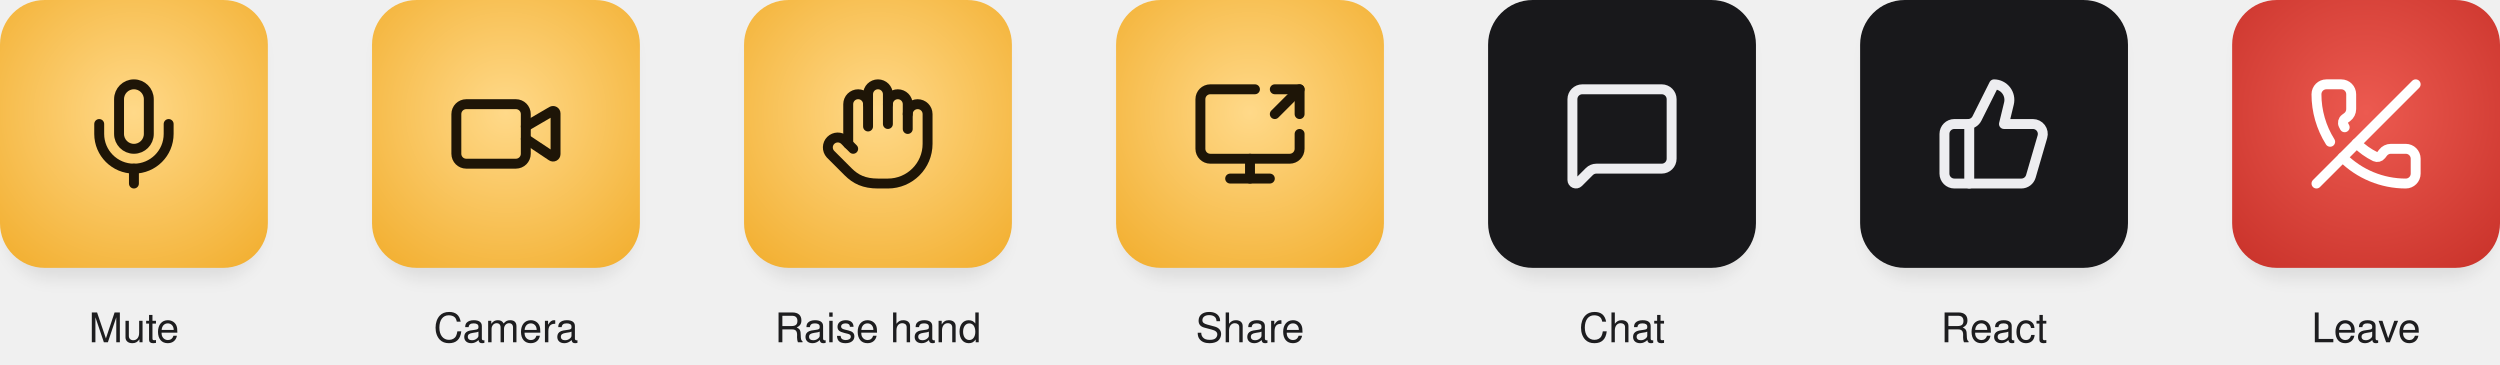
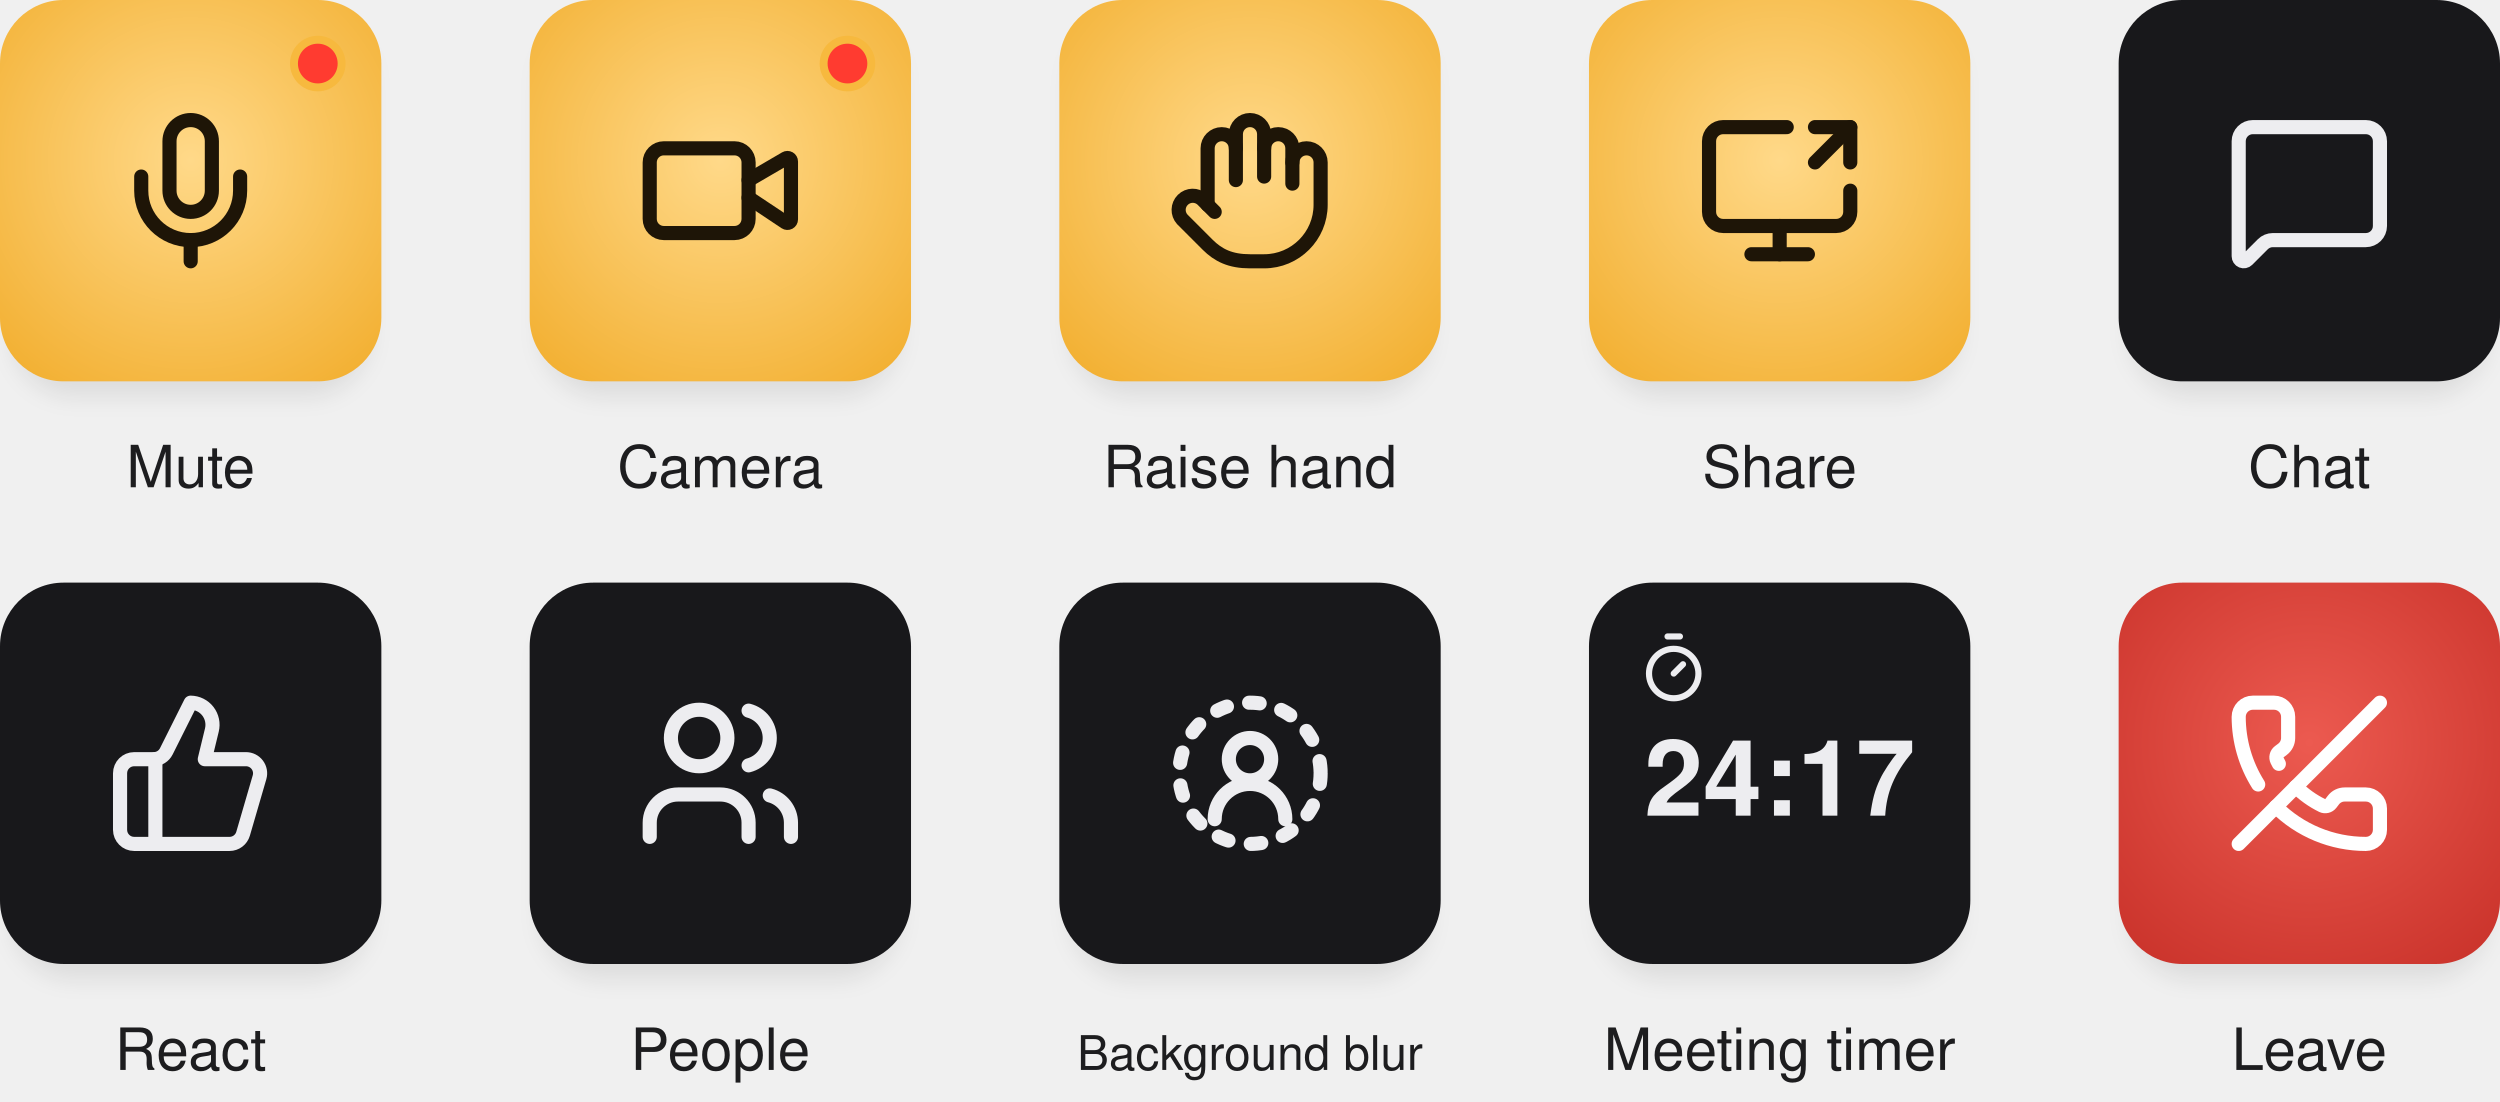
- <svg xmlns="http://www.w3.org/2000/svg" width="1344" height="196" viewBox="0 0 1344 196" role="img" aria-label="The seven Tally keys: Mute, Camera, Raise hand, Share, Chat, React and Leave">
+ <svg xmlns="http://www.w3.org/2000/svg" width="944" height="416" viewBox="0 0 944 416" role="img" aria-label="The ten Tally keys: Mute, Camera, Raise hand, Share, Chat, React, People, Background blur, Meeting timer and Leave">
  <defs>
    <filter id="keyStripShadow" x="-12%" y="-8%" width="124%" height="126%">
      <feGaussianBlur stdDeviation="4" />
    </filter>
  </defs>
  <g transform="translate(0 0)">
-     <rect x="4" y="8" width="136" height="142" rx="24" fill="#000" opacity=".08" filter="url(#keyStripShadow)" />
-     <clipPath id="c1">
-       <rect width="144" height="144" rx="24" />
-     </clipPath>
-     <g clip-path="url(#c1)">
-       <defs>
-         <radialGradient id="g0" cx="50%" cy="42%" r="75%">
-           <stop offset="0" stop-color="#FFD989" />
-           <stop offset="1" stop-color="#F2AE2E" />
-         </radialGradient>
-       </defs>
-       <rect width="144" height="144" fill="url(#g0)" />
-       <g transform="translate(40 40) scale(2.666667)" fill="none" stroke="#1E1507" stroke-width="2" stroke-linecap="round" stroke-linejoin="round">
-         <path d="M12 19v3" />
-         <path d="M19 10v2a7 7 0 0 1-14 0v-2" />
-         <rect x="9" y="2" width="6" height="13" rx="3" />
+     <g transform="translate(0 0)">
+       <rect x="4" y="8" width="136" height="142" rx="24" fill="#000" opacity=".08" filter="url(#keyStripShadow)" />
+       <clipPath id="c1">
+         <rect width="144" height="144" rx="24" />
+       </clipPath>
+       <g clip-path="url(#c1)">
+         <defs>
+           <radialGradient id="g0" cx="50%" cy="42%" r="75%">
+             <stop offset="0" stop-color="#FFD989" />
+             <stop offset="1" stop-color="#F2AE2E" />
+           </radialGradient>
+         </defs>
+         <rect width="144" height="144" fill="url(#g0)" />
+         <g transform="translate(40 40) scale(2.666667)" fill="none" stroke="#1E1507" stroke-width="2" stroke-linecap="round" stroke-linejoin="round">
+           <path d="M12 19v3" />
+           <path d="M19 10v2a7 7 0 0 1-14 0v-2" />
+           <rect x="9" y="2" width="6" height="13" rx="3" />
+         </g>
+         <circle data-badge="recording" cx="120" cy="24" r="9" fill="#FF3B30" stroke="#F7B93E" stroke-width="3" />
      </g>
+       <text x="72" y="184" text-anchor="middle" font-family="-apple-system, BlinkMacSystemFont, 'Helvetica Neue', Helvetica, Arial, sans-serif" font-size="22" fill="#1D1D1F">Mute</text>
    </g>
-     <text x="72" y="184" text-anchor="middle" font-family="-apple-system, BlinkMacSystemFont, 'Helvetica Neue', Helvetica, Arial, sans-serif" font-size="22" fill="#1D1D1F">Mute</text>
+     <g transform="translate(200 0)">
+       <rect x="4" y="8" width="136" height="142" rx="24" fill="#000" opacity=".08" filter="url(#keyStripShadow)" />
+       <clipPath id="c3">
+         <rect width="144" height="144" rx="24" />
+       </clipPath>
+       <g clip-path="url(#c3)">
+         <defs>
+           <radialGradient id="g2" cx="50%" cy="42%" r="75%">
+             <stop offset="0" stop-color="#FFD989" />
+             <stop offset="1" stop-color="#F2AE2E" />
+           </radialGradient>
+         </defs>
+         <rect width="144" height="144" fill="url(#g2)" />
+         <g transform="translate(40 40) scale(2.666667)" fill="none" stroke="#1E1507" stroke-width="2" stroke-linecap="round" stroke-linejoin="round">
+           <path d="m16 13 5.223 3.482a.5.5 0 0 0 .777-.416V7.87a.5.5 0 0 0-.752-.432L16 10.5" />
+           <rect x="2" y="6" width="14" height="12" rx="2" />
+         </g>
+         <circle data-badge="recording" cx="120" cy="24" r="9" fill="#FF3B30" stroke="#F7B93E" stroke-width="3" />
+       </g>
+       <text x="72" y="184" text-anchor="middle" font-family="-apple-system, BlinkMacSystemFont, 'Helvetica Neue', Helvetica, Arial, sans-serif" font-size="22" fill="#1D1D1F">Camera</text>
+     </g>
+     <g transform="translate(400 0)">
+       <rect x="4" y="8" width="136" height="142" rx="24" fill="#000" opacity=".08" filter="url(#keyStripShadow)" />
+       <clipPath id="c5">
+         <rect width="144" height="144" rx="24" />
+       </clipPath>
+       <g clip-path="url(#c5)">
+         <defs>
+           <radialGradient id="g4" cx="50%" cy="42%" r="75%">
+             <stop offset="0" stop-color="#FFD989" />
+             <stop offset="1" stop-color="#F2AE2E" />
+           </radialGradient>
+         </defs>
+         <rect width="144" height="144" fill="url(#g4)" />
+         <g transform="translate(40 40) scale(2.666667)" fill="none" stroke="#1E1507" stroke-width="2" stroke-linecap="round" stroke-linejoin="round">
+           <path d="M18 11V6a2 2 0 0 0-2-2a2 2 0 0 0-2 2" />
+           <path d="M14 10V4a2 2 0 0 0-2-2a2 2 0 0 0-2 2v2" />
+           <path d="M10 10.5V6a2 2 0 0 0-2-2a2 2 0 0 0-2 2v8" />
+           <path d="M18 8a2 2 0 1 1 4 0v6a8 8 0 0 1-8 8h-2c-2.8 0-4.5-.86-5.99-2.34l-3.6-3.6a2 2 0 0 1 2.83-2.82L7 15" />
+         </g>
+       </g>
+       <text x="72" y="184" text-anchor="middle" font-family="-apple-system, BlinkMacSystemFont, 'Helvetica Neue', Helvetica, Arial, sans-serif" font-size="22" fill="#1D1D1F">Raise hand</text>
+     </g>
+     <g transform="translate(600 0)">
+       <rect x="4" y="8" width="136" height="142" rx="24" fill="#000" opacity=".08" filter="url(#keyStripShadow)" />
+       <clipPath id="c7">
+         <rect width="144" height="144" rx="24" />
+       </clipPath>
+       <g clip-path="url(#c7)">
+         <defs>
+           <radialGradient id="g6" cx="50%" cy="42%" r="75%">
+             <stop offset="0" stop-color="#FFD989" />
+             <stop offset="1" stop-color="#F2AE2E" />
+           </radialGradient>
+         </defs>
+         <rect width="144" height="144" fill="url(#g6)" />
+         <g transform="translate(40 40) scale(2.666667)" fill="none" stroke="#1E1507" stroke-width="2" stroke-linecap="round" stroke-linejoin="round">
+           <path d="M13 3H4a2 2 0 0 0-2 2v10a2 2 0 0 0 2 2h16a2 2 0 0 0 2-2v-3" />
+           <path d="M8 21h8" />
+           <path d="M12 17v4" />
+           <path d="m17 8 5-5" />
+           <path d="M17 3h5v5" />
+         </g>
+       </g>
+       <text x="72" y="184" text-anchor="middle" font-family="-apple-system, BlinkMacSystemFont, 'Helvetica Neue', Helvetica, Arial, sans-serif" font-size="22" fill="#1D1D1F">Share</text>
+     </g>
+     <g transform="translate(800 0)">
+       <rect x="4" y="8" width="136" height="142" rx="24" fill="#000" opacity=".08" filter="url(#keyStripShadow)" />
+       <clipPath id="c9">
+         <rect width="144" height="144" rx="24" />
+       </clipPath>
+       <g clip-path="url(#c9)">
+         <rect width="144" height="144" fill="#18181B" />
+         <g transform="translate(40 40) scale(2.666667)" fill="none" stroke="#EDEDF0" stroke-width="2" stroke-linecap="round" stroke-linejoin="round">
+           <path d="M22 17a2 2 0 0 1-2 2H6.828a2 2 0 0 0-1.414.586l-2.202 2.202A.71.71 0 0 1 2 21.286V5a2 2 0 0 1 2-2h16a2 2 0 0 1 2 2z" />
+         </g>
+       </g>
+       <text x="72" y="184" text-anchor="middle" font-family="-apple-system, BlinkMacSystemFont, 'Helvetica Neue', Helvetica, Arial, sans-serif" font-size="22" fill="#1D1D1F">Chat</text>
+     </g>
  </g>
-   <g transform="translate(200 0)">
-     <rect x="4" y="8" width="136" height="142" rx="24" fill="#000" opacity=".08" filter="url(#keyStripShadow)" />
-     <clipPath id="c3">
-       <rect width="144" height="144" rx="24" />
-     </clipPath>
-     <g clip-path="url(#c3)">
-       <defs>
-         <radialGradient id="g2" cx="50%" cy="42%" r="75%">
-           <stop offset="0" stop-color="#FFD989" />
-           <stop offset="1" stop-color="#F2AE2E" />
-         </radialGradient>
-       </defs>
-       <rect width="144" height="144" fill="url(#g2)" />
-       <g transform="translate(40 40) scale(2.666667)" fill="none" stroke="#1E1507" stroke-width="2" stroke-linecap="round" stroke-linejoin="round">
-         <path d="m16 13 5.223 3.482a.5.5 0 0 0 .777-.416V7.87a.5.5 0 0 0-.752-.432L16 10.5" />
-         <rect x="2" y="6" width="14" height="12" rx="2" />
+   <g transform="translate(0 220)">
+     <g transform="translate(0 0)">
+       <rect x="4" y="8" width="136" height="142" rx="24" fill="#000" opacity=".08" filter="url(#keyStripShadow)" />
+       <clipPath id="c11">
+         <rect width="144" height="144" rx="24" />
+       </clipPath>
+       <g clip-path="url(#c11)">
+         <rect width="144" height="144" fill="#18181B" />
+         <g transform="translate(40 40) scale(2.666667)" fill="none" stroke="#EDEDF0" stroke-width="2" stroke-linecap="round" stroke-linejoin="round">
+           <path d="M15 5.88 14 10h5.83a2 2 0 0 1 1.92 2.56l-2.33 8A2 2 0 0 1 17.5 22H4a2 2 0 0 1-2-2v-8a2 2 0 0 1 2-2h2.76a2 2 0 0 0 1.79-1.11L12 2a3.13 3.13 0 0 1 3 3.88Z" />
+           <path d="M7 10v12" />
+         </g>
      </g>
+       <text x="72" y="184" text-anchor="middle" font-family="-apple-system, BlinkMacSystemFont, 'Helvetica Neue', Helvetica, Arial, sans-serif" font-size="22" fill="#1D1D1F">React</text>
    </g>
-     <text x="72" y="184" text-anchor="middle" font-family="-apple-system, BlinkMacSystemFont, 'Helvetica Neue', Helvetica, Arial, sans-serif" font-size="22" fill="#1D1D1F">Camera</text>
-   </g>
-   <g transform="translate(400 0)">
-     <rect x="4" y="8" width="136" height="142" rx="24" fill="#000" opacity=".08" filter="url(#keyStripShadow)" />
-     <clipPath id="c5">
-       <rect width="144" height="144" rx="24" />
-     </clipPath>
-     <g clip-path="url(#c5)">
-       <defs>
-         <radialGradient id="g4" cx="50%" cy="42%" r="75%">
-           <stop offset="0" stop-color="#FFD989" />
-           <stop offset="1" stop-color="#F2AE2E" />
-         </radialGradient>
-       </defs>
-       <rect width="144" height="144" fill="url(#g4)" />
-       <g transform="translate(40 40) scale(2.666667)" fill="none" stroke="#1E1507" stroke-width="2" stroke-linecap="round" stroke-linejoin="round">
-         <path d="M18 11V6a2 2 0 0 0-2-2a2 2 0 0 0-2 2" />
-         <path d="M14 10V4a2 2 0 0 0-2-2a2 2 0 0 0-2 2v2" />
-         <path d="M10 10.5V6a2 2 0 0 0-2-2a2 2 0 0 0-2 2v8" />
-         <path d="M18 8a2 2 0 1 1 4 0v6a8 8 0 0 1-8 8h-2c-2.8 0-4.5-.86-5.99-2.34l-3.6-3.6a2 2 0 0 1 2.83-2.82L7 15" />
+     <g transform="translate(200 0)">
+       <rect x="4" y="8" width="136" height="142" rx="24" fill="#000" opacity=".08" filter="url(#keyStripShadow)" />
+       <clipPath id="c13">
+         <rect width="144" height="144" rx="24" />
+       </clipPath>
+       <g clip-path="url(#c13)">
+         <rect width="144" height="144" fill="#18181B" />
+         <g transform="translate(40 40) scale(2.666667)" fill="none" stroke="#EDEDF0" stroke-width="2" stroke-linecap="round" stroke-linejoin="round">
+           <path d="M16 21v-2a4 4 0 0 0-4-4H6a4 4 0 0 0-4 4v2" />
+           <path d="M16 3.128a4 4 0 0 1 0 7.744" />
+           <path d="M22 21v-2a4 4 0 0 0-3-3.87" />
+           <circle cx="9" cy="7" r="4" />
+         </g>
      </g>
+       <text x="72" y="184" text-anchor="middle" font-family="-apple-system, BlinkMacSystemFont, 'Helvetica Neue', Helvetica, Arial, sans-serif" font-size="22" fill="#1D1D1F">People</text>
    </g>
-     <text x="72" y="184" text-anchor="middle" font-family="-apple-system, BlinkMacSystemFont, 'Helvetica Neue', Helvetica, Arial, sans-serif" font-size="22" fill="#1D1D1F">Raise hand</text>
-   </g>
-   <g transform="translate(600 0)">
-     <rect x="4" y="8" width="136" height="142" rx="24" fill="#000" opacity=".08" filter="url(#keyStripShadow)" />
-     <clipPath id="c7">
-       <rect width="144" height="144" rx="24" />
-     </clipPath>
-     <g clip-path="url(#c7)">
-       <defs>
-         <radialGradient id="g6" cx="50%" cy="42%" r="75%">
-           <stop offset="0" stop-color="#FFD989" />
-           <stop offset="1" stop-color="#F2AE2E" />
-         </radialGradient>
-       </defs>
-       <rect width="144" height="144" fill="url(#g6)" />
-       <g transform="translate(40 40) scale(2.666667)" fill="none" stroke="#1E1507" stroke-width="2" stroke-linecap="round" stroke-linejoin="round">
-         <path d="M13 3H4a2 2 0 0 0-2 2v10a2 2 0 0 0 2 2h16a2 2 0 0 0 2-2v-3" />
-         <path d="M8 21h8" />
-         <path d="M12 17v4" />
-         <path d="m17 8 5-5" />
-         <path d="M17 3h5v5" />
+     <g transform="translate(400 0)">
+       <rect x="4" y="8" width="136" height="142" rx="24" fill="#000" opacity=".08" filter="url(#keyStripShadow)" />
+       <clipPath id="c15">
+         <rect width="144" height="144" rx="24" />
+       </clipPath>
+       <g clip-path="url(#c15)">
+         <rect width="144" height="144" fill="#18181B" />
+         <g transform="translate(40 40) scale(2.666667)" fill="none" stroke="#EDEDF0" stroke-width="2" stroke-linecap="round" stroke-linejoin="round">
+           <circle cx="12" cy="10" r="3" />
+           <path d="M7 18.5a5 5 0 0 1 10 0" />
+           <circle cx="12" cy="12" r="10" stroke-dasharray="1.5 3.2" />
+         </g>
      </g>
+       <text x="72" y="184" text-anchor="middle" font-family="-apple-system, BlinkMacSystemFont, 'Helvetica Neue', Helvetica, Arial, sans-serif" font-size="18" fill="#1D1D1F">Background blur</text>
    </g>
-     <text x="72" y="184" text-anchor="middle" font-family="-apple-system, BlinkMacSystemFont, 'Helvetica Neue', Helvetica, Arial, sans-serif" font-size="22" fill="#1D1D1F">Share</text>
-   </g>
-   <g transform="translate(800 0)">
-     <rect x="4" y="8" width="136" height="142" rx="24" fill="#000" opacity=".08" filter="url(#keyStripShadow)" />
-     <clipPath id="c9">
-       <rect width="144" height="144" rx="24" />
-     </clipPath>
-     <g clip-path="url(#c9)">
-       <rect width="144" height="144" fill="#18181B" />
-       <g transform="translate(40 40) scale(2.666667)" fill="none" stroke="#EDEDF0" stroke-width="2" stroke-linecap="round" stroke-linejoin="round">
-         <path d="M22 17a2 2 0 0 1-2 2H6.828a2 2 0 0 0-1.414.586l-2.202 2.202A.71.71 0 0 1 2 21.286V5a2 2 0 0 1 2-2h16a2 2 0 0 1 2 2z" />
+     <g transform="translate(600 0)">
+       <rect x="4" y="8" width="136" height="142" rx="24" fill="#000" opacity=".08" filter="url(#keyStripShadow)" />
+       <clipPath id="c17">
+         <rect width="144" height="144" rx="24" />
+       </clipPath>
+       <g clip-path="url(#c17)">
+         <rect width="144" height="144" fill="#18181B" />
+         <g transform="translate(18 18) scale(1.166667)" fill="none" stroke="#EDEDF0" stroke-width="2" stroke-linecap="round" stroke-linejoin="round">
+           <line x1="10" x2="14" y1="2" y2="2" />
+           <line x1="12" x2="15" y1="14" y2="11" />
+           <circle cx="12" cy="14" r="8" />
+         </g>
+         <text x="72" y="88" text-anchor="middle" font-family="-apple-system, Helvetica, sans-serif" font-size="40" font-weight="700" font-variant-numeric="tabular-nums" fill="#EDEDF0">24:17</text>
      </g>
+       <text x="72" y="184" text-anchor="middle" font-family="-apple-system, BlinkMacSystemFont, 'Helvetica Neue', Helvetica, Arial, sans-serif" font-size="22" fill="#1D1D1F">Meeting timer</text>
    </g>
-     <text x="72" y="184" text-anchor="middle" font-family="-apple-system, BlinkMacSystemFont, 'Helvetica Neue', Helvetica, Arial, sans-serif" font-size="22" fill="#1D1D1F">Chat</text>
-   </g>
-   <g transform="translate(1000 0)">
-     <rect x="4" y="8" width="136" height="142" rx="24" fill="#000" opacity=".08" filter="url(#keyStripShadow)" />
-     <clipPath id="c11">
-       <rect width="144" height="144" rx="24" />
-     </clipPath>
-     <g clip-path="url(#c11)">
-       <rect width="144" height="144" fill="#18181B" />
-       <g transform="translate(40 40) scale(2.666667)" fill="none" stroke="#EDEDF0" stroke-width="2" stroke-linecap="round" stroke-linejoin="round">
-         <path d="M15 5.88 14 10h5.83a2 2 0 0 1 1.92 2.56l-2.33 8A2 2 0 0 1 17.5 22H4a2 2 0 0 1-2-2v-8a2 2 0 0 1 2-2h2.76a2 2 0 0 0 1.79-1.11L12 2a3.13 3.13 0 0 1 3 3.88Z" />
-         <path d="M7 10v12" />
+     <g transform="translate(800 0)">
+       <rect x="4" y="8" width="136" height="142" rx="24" fill="#000" opacity=".08" filter="url(#keyStripShadow)" />
+       <clipPath id="c19">
+         <rect width="144" height="144" rx="24" />
+       </clipPath>
+       <g clip-path="url(#c19)">
+         <defs>
+           <radialGradient id="g18" cx="50%" cy="42%" r="75%">
+             <stop offset="0" stop-color="#EC5A50" />
+             <stop offset="1" stop-color="#C9322A" />
+           </radialGradient>
+         </defs>
+         <rect width="144" height="144" fill="url(#g18)" />
+         <g transform="translate(40 40) scale(2.666667)" fill="none" stroke="#FFFFFF" stroke-width="2" stroke-linecap="round" stroke-linejoin="round">
+           <path d="M10.1 13.9a14 14 0 0 0 3.732 2.668 1 1 0 0 0 1.213-.303l.355-.465A2 2 0 0 1 17 15h3a2 2 0 0 1 2 2v3a2 2 0 0 1-2 2 18 18 0 0 1-12.728-5.272" />
+           <path d="M22 2 2 22" />
+           <path d="M4.76 13.582A18 18 0 0 1 2 4a2 2 0 0 1 2-2h3a2 2 0 0 1 2 2v3a2 2 0 0 1-.8 1.6l-.468.351a1 1 0 0 0-.292 1.233 14 14 0 0 0 .244.473" />
+         </g>
      </g>
+       <text x="72" y="184" text-anchor="middle" font-family="-apple-system, BlinkMacSystemFont, 'Helvetica Neue', Helvetica, Arial, sans-serif" font-size="22" fill="#1D1D1F">Leave</text>
    </g>
-     <text x="72" y="184" text-anchor="middle" font-family="-apple-system, BlinkMacSystemFont, 'Helvetica Neue', Helvetica, Arial, sans-serif" font-size="22" fill="#1D1D1F">React</text>
-   </g>
-   <g transform="translate(1200 0)">
-     <rect x="4" y="8" width="136" height="142" rx="24" fill="#000" opacity=".08" filter="url(#keyStripShadow)" />
-     <clipPath id="c13">
-       <rect width="144" height="144" rx="24" />
-     </clipPath>
-     <g clip-path="url(#c13)">
-       <defs>
-         <radialGradient id="g12" cx="50%" cy="42%" r="75%">
-           <stop offset="0" stop-color="#EC5A50" />
-           <stop offset="1" stop-color="#C9322A" />
-         </radialGradient>
-       </defs>
-       <rect width="144" height="144" fill="url(#g12)" />
-       <g transform="translate(40 40) scale(2.666667)" fill="none" stroke="#FFFFFF" stroke-width="2" stroke-linecap="round" stroke-linejoin="round">
-         <path d="M10.1 13.9a14 14 0 0 0 3.732 2.668 1 1 0 0 0 1.213-.303l.355-.465A2 2 0 0 1 17 15h3a2 2 0 0 1 2 2v3a2 2 0 0 1-2 2 18 18 0 0 1-12.728-5.272" />
-         <path d="M22 2 2 22" />
-         <path d="M4.76 13.582A18 18 0 0 1 2 4a2 2 0 0 1 2-2h3a2 2 0 0 1 2 2v3a2 2 0 0 1-.8 1.6l-.468.351a1 1 0 0 0-.292 1.233 14 14 0 0 0 .244.473" />
-       </g>
-     </g>
-     <text x="72" y="184" text-anchor="middle" font-family="-apple-system, BlinkMacSystemFont, 'Helvetica Neue', Helvetica, Arial, sans-serif" font-size="22" fill="#1D1D1F">Leave</text>
  </g>
</svg>
